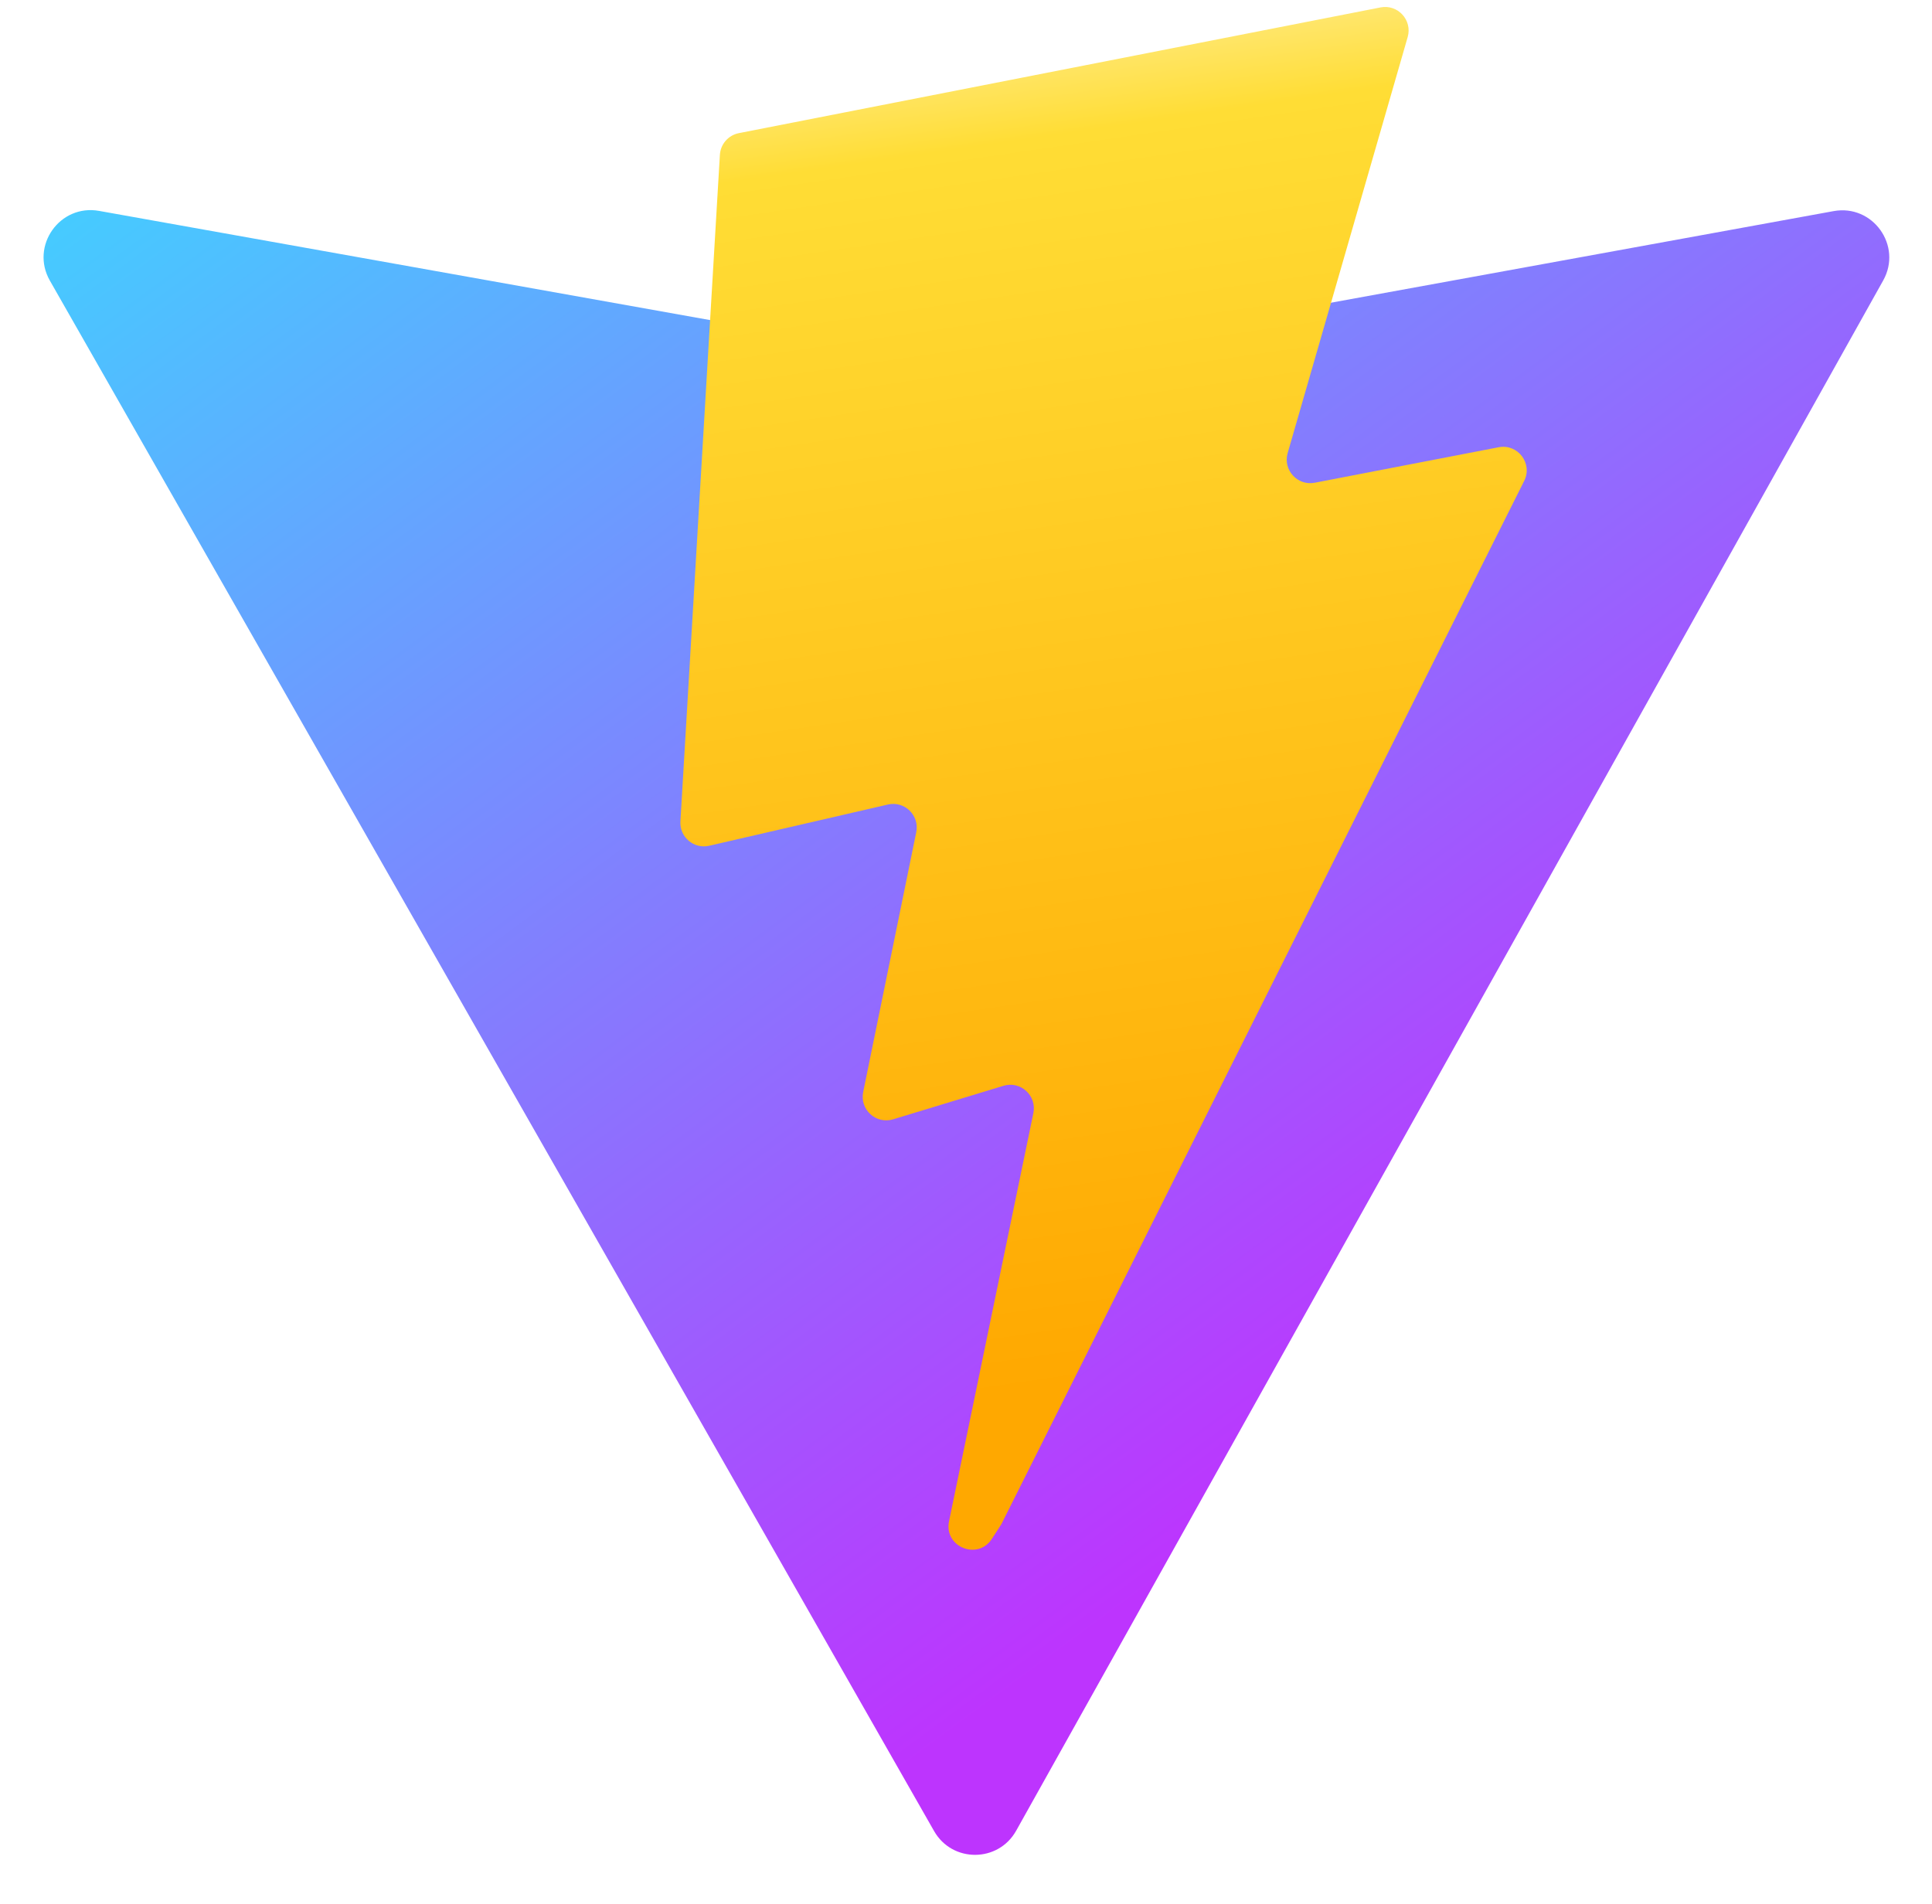
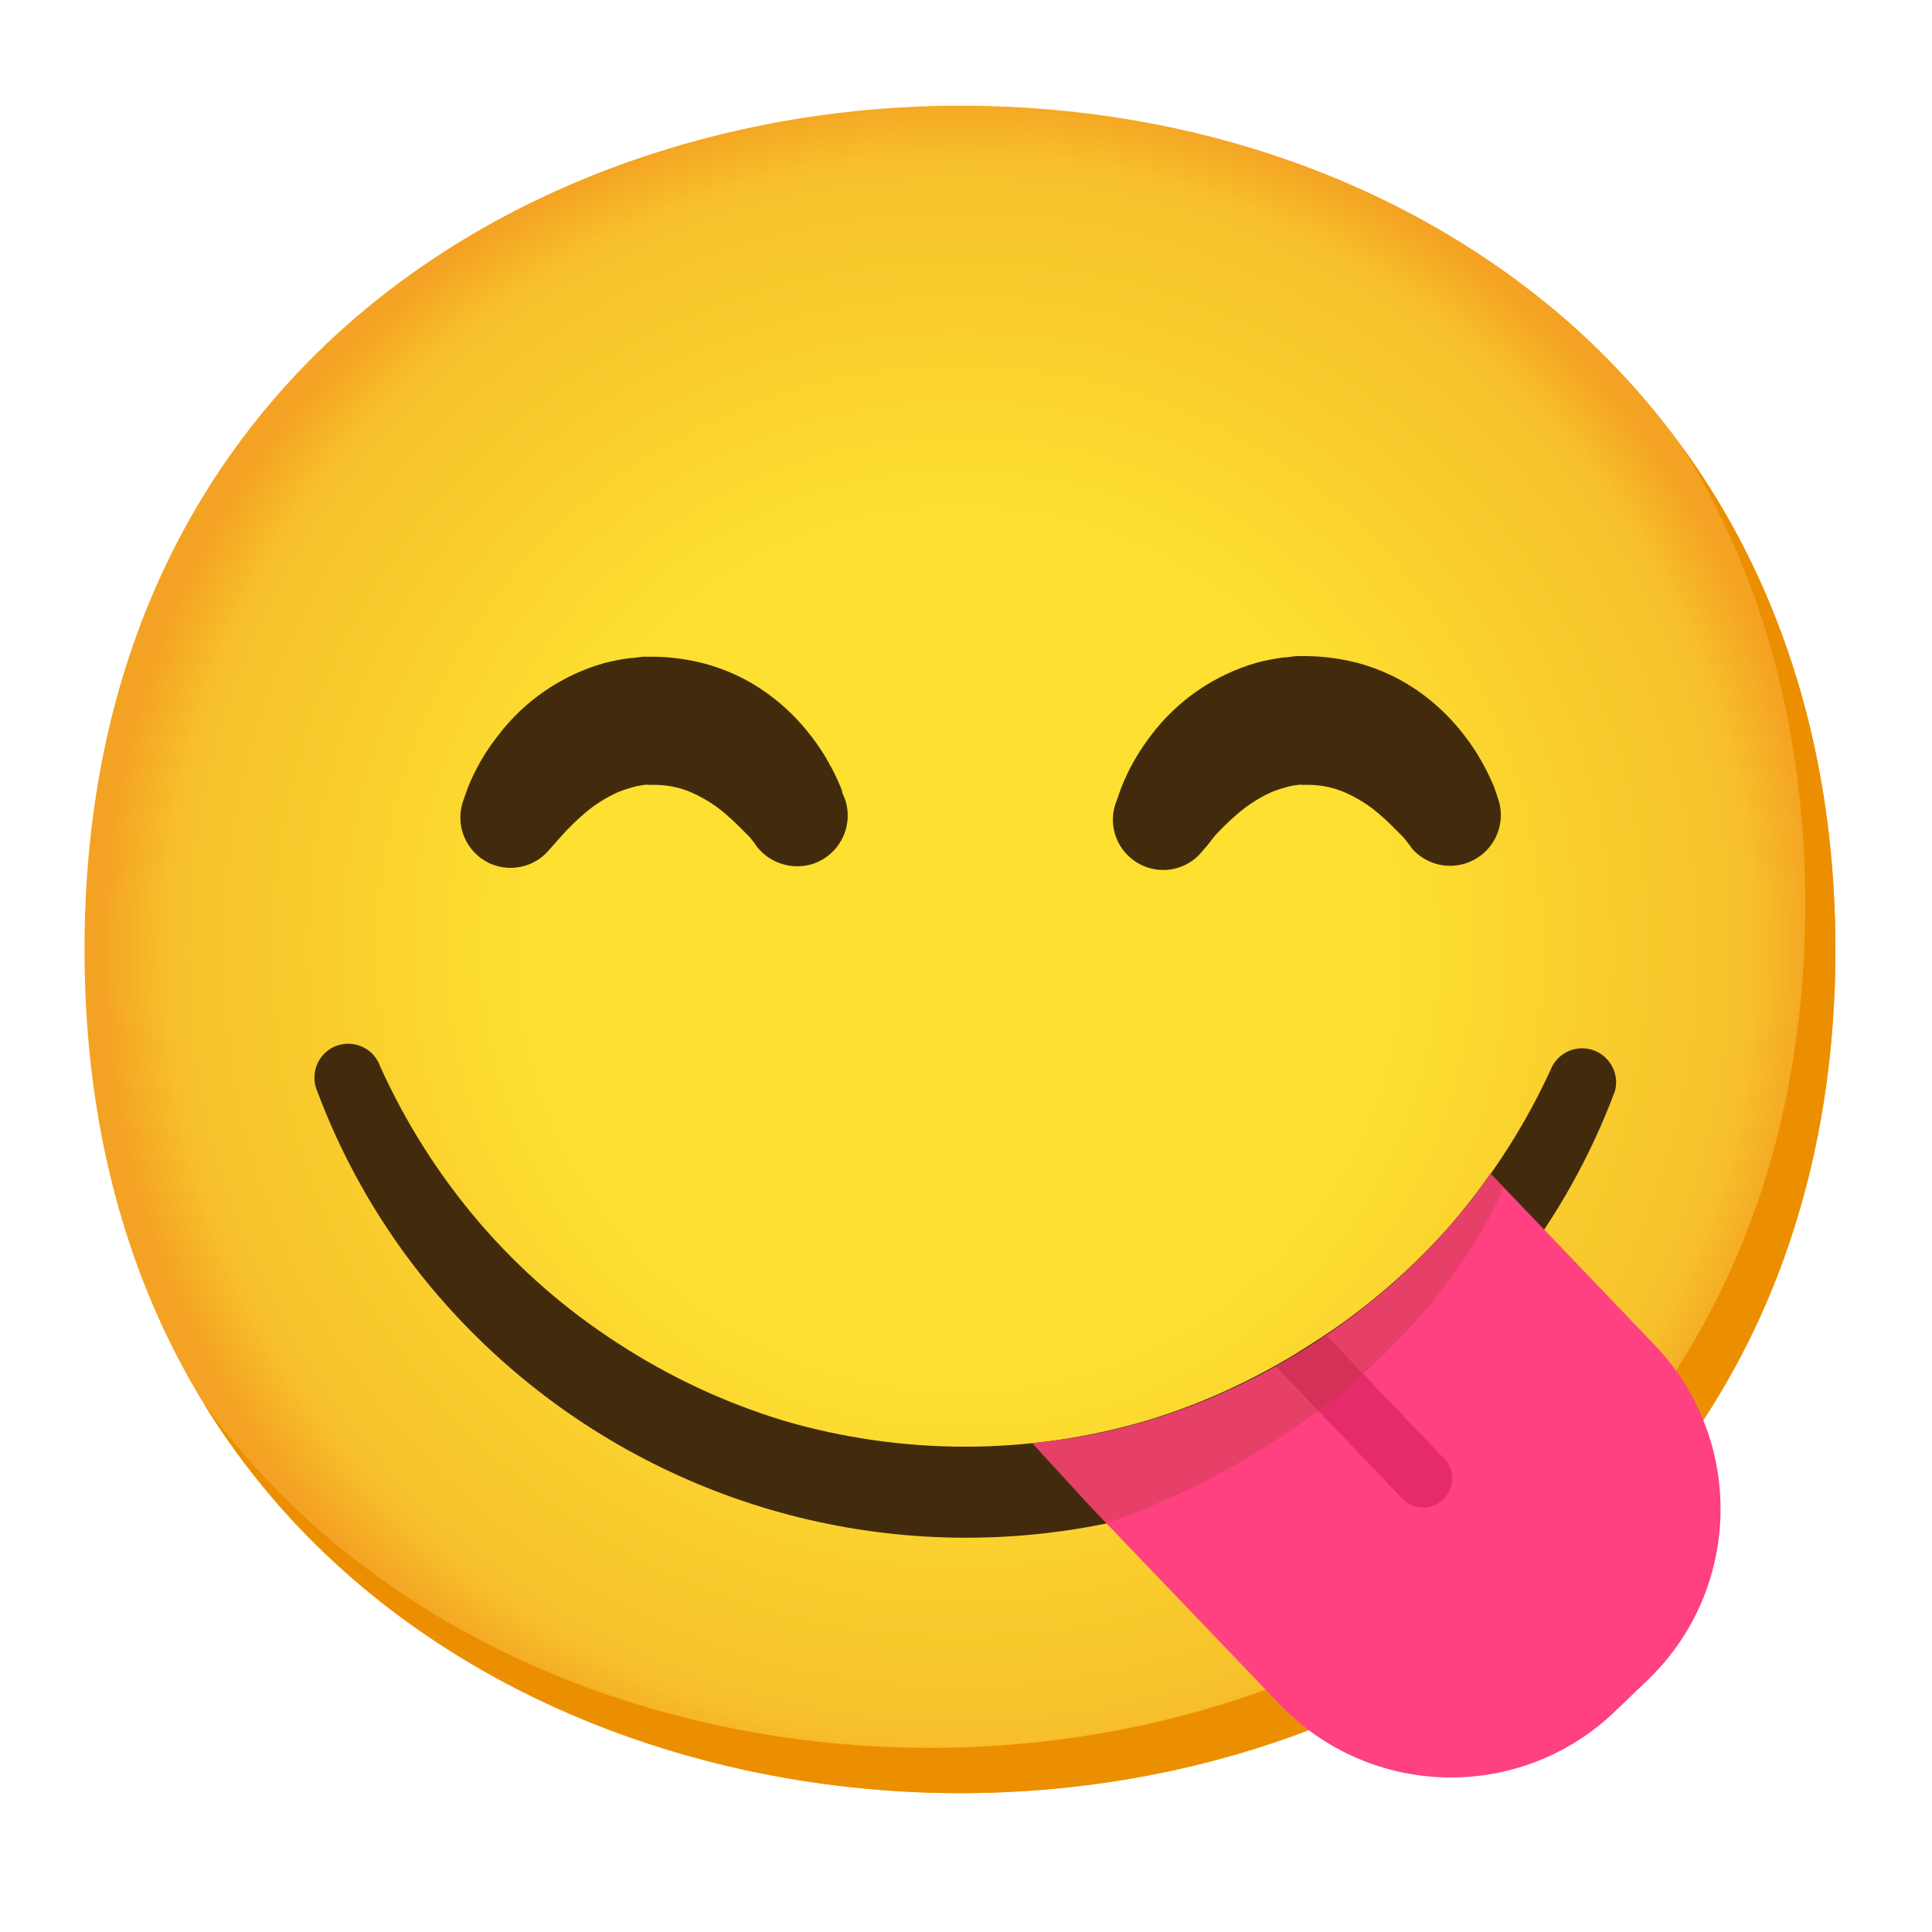
- <svg xmlns="http://www.w3.org/2000/svg" width="410" height="404" viewBox="0 0 410 404" fill="none">
-   <path d="M399.641 59.525L215.643 388.545C211.844 395.338 202.084 395.378 198.228 388.618L10.582 59.556C6.381 52.19 12.68 43.267 21.028 44.759L205.223 77.682C206.398 77.892 207.601 77.89 208.776 77.676L389.119 44.806C397.439 43.289 403.768 52.143 399.641 59.525Z" fill="url(#paint0_linear)" />
-   <path d="M292.965 1.574L156.801 28.255C154.563 28.694 152.906 30.59 152.771 32.866L144.395 174.33C144.198 177.662 147.258 180.248 150.51 179.498L188.42 170.749C191.967 169.931 195.172 173.055 194.443 176.622L183.18 231.775C182.422 235.487 185.907 238.661 189.532 237.56L212.947 230.446C216.577 229.344 220.065 232.527 219.297 236.242L201.398 322.875C200.278 328.294 207.486 331.249 210.492 326.603L212.5 323.5L323.454 102.072C325.312 98.365 322.108 94.137 318.036 94.923L279.014 102.454C275.347 103.161 272.227 99.746 273.262 96.158L298.731 7.867C299.767 4.273 296.636 0.855 292.965 1.574Z" fill="url(#paint1_linear)" />
-   <defs>
-     <linearGradient id="paint0_linear" x1="6" y1="33" x2="235" y2="344" gradientUnits="userSpaceOnUse">
-       <stop stop-color="#41D1FF" />
-       <stop offset="1" stop-color="#BD34FE" />
-     </linearGradient>
-     <linearGradient id="paint1_linear" x1="194.651" y1="8.818" x2="236.076" y2="292.989" gradientUnits="userSpaceOnUse">
-       <stop stop-color="#FFEA83" />
-       <stop offset="0.083" stop-color="#FFDD35" />
-       <stop offset="1" stop-color="#FFA800" />
-     </linearGradient>
-   </defs>
+ <svg xmlns="http://www.w3.org/2000/svg" aria-hidden="true" role="img" width="1em" height="1em" preserveAspectRatio="xMidYMid meet" viewBox="0 0 128 128">
+   <radialGradient id="svgIDa" cx="63.6" cy="808.9" r="56.96" gradientTransform="translate(0 -746)" gradientUnits="userSpaceOnUse">
+     <stop offset=".5" stop-color="#FDE030" />
+     <stop offset=".92" stop-color="#F7C02B" />
+     <stop offset="1" stop-color="#F4A223" />
+   </radialGradient>
+   <path fill="url(#svgIDa)" d="M63.6 118.8c-27.9 0-58-17.5-58-55.9S35.7 7 63.6 7c15.5 0 29.8 5.1 40.4 14.4c11.5 10.2 17.6 24.6 17.6 41.5s-6.1 31.2-17.6 41.4c-10.6 9.3-25 14.5-40.4 14.5z" />
+   <path fill="#422B0D" d="M25.15 70.57c1.69 3.77 3.92 7.29 6.61 10.43c2.66 3.1 5.75 5.79 9.18 8c3.41 2.22 7.11 3.95 11 5.13a42.78 42.78 0 0 0 24 0c3.89-1.18 7.59-2.91 11-5.13c3.47-2.2 6.61-4.9 9.3-8c2.69-3.13 4.91-6.62 6.61-10.38c.6-1.09 1.96-1.49 3.05-.89c.9.5 1.36 1.54 1.1 2.54a44.973 44.973 0 0 1-6.72 12A46.187 46.187 0 0 1 64 101.88a46.176 46.176 0 0 1-36.28-17.63a44.973 44.973 0 0 1-6.72-12c-.47-1.14.07-2.46 1.21-2.93s2.46.07 2.93 1.21l.01.04z" />
+   <path fill="#EB8F00" d="M111.49 29.67c5.33 8.6 8.11 18.84 8.11 30.23c0 16.9-6.1 31.2-17.6 41.4c-10.6 9.3-25 14.5-40.4 14.5c-18.06 0-37-7.35-48.18-22.94c10.76 17.66 31 25.94 50.18 25.94c15.4 0 29.8-5.2 40.4-14.5c11.5-10.2 17.6-24.5 17.6-41.4c0-12.74-3.47-24.06-10.11-33.23z" />
+   <path fill="#422B0D" d="m50.15 56.1l-.15-.22l-.21-.27c-.08-.11-.16-.2-.26-.29l-.62-.62c-.25-.25-.55-.52-.86-.79c-.66-.57-1.4-1.03-2.2-1.39c-.78-.35-1.63-.52-2.48-.52H43a.708.708 0 0 0-.29 0c-.18.02-.36.05-.54.09c-.42.1-.82.23-1.22.39c-.8.36-1.54.82-2.2 1.39c-.54.46-1.04.95-1.51 1.47l-.57.64l-.3.34a3.328 3.328 0 0 1-4.69.39a3.341 3.341 0 0 1-.97-3.71l.11-.32c.1-.31.22-.61.35-.91c.48-1.09 1.09-2.11 1.83-3.04c1.75-2.31 4.21-3.99 7-4.79c.57-.15 1.15-.26 1.74-.34c.3 0 .74-.09.87-.09h.76c1.14.02 2.27.18 3.37.47c1.05.29 2.06.71 3 1.25c1.55.9 2.91 2.11 4 3.54c.42.54.8 1.1 1.13 1.7c.27.47.51.95.72 1.44c.08.16.15.33.2.5c0 .13.08.24.11.33l.1.26c.57 1.77-.4 3.67-2.17 4.24c-1.34.42-2.81-.04-3.68-1.14zm43.33 0l-.18-.22l-.21-.27c-.08-.11-.16-.2-.26-.29l-.62-.62c-.25-.25-.55-.52-.86-.79c-.66-.57-1.4-1.03-2.2-1.39c-.77-.34-1.61-.52-2.45-.52h-.41a.708.708 0 0 0-.29 0c-.18.02-.36.05-.54.09c-.42.1-.82.23-1.22.39c-.81.37-1.57.85-2.24 1.43c-.54.46-1.04.95-1.52 1.47L80 56l-.3.34a3.319 3.319 0 0 1-4.67.6A3.317 3.317 0 0 1 74 53l.11-.32c.1-.31.22-.61.35-.91c.47-1.1 1.09-2.13 1.82-3.08c1.75-2.31 4.21-3.99 7-4.79c.57-.15 1.15-.26 1.74-.34c.3 0 .73-.09.87-.09h.76c1.14.02 2.27.18 3.37.47c1.05.29 2.06.71 3 1.25c1.55.9 2.91 2.11 4 3.54c.42.54.8 1.1 1.13 1.7c.27.47.51.95.72 1.44c.08.16.15.33.2.5l.11.33l.09.27c.57 1.77-.4 3.66-2.17 4.23c-1.33.43-2.78-.01-3.65-1.1h.03z" />
+   <path fill="#FF4081" d="M81.53 92.07zm5.14-2.8c-.83.52-1.67 1-2.53 1.48c1-.54 2-1.11 2.92-1.72l-.39.24zM74 94.68c.67-.16 1.34-.33 2-.53c-.64.21-1.31.36-2 .53zm20.16-11.47zm-15.33 10zm-2.83.95c.93-.27 1.83-.58 2.73-.92c-.88.34-1.73.65-2.73.92zm16.21-9.06c-.61.54-1.24 1.06-1.89 1.55c-.32.26-.65.5-1 .75c-.75.57-1.51 1.12-2.29 1.63c1-.63 1.9-1.31 2.82-2s1.61-1.26 2.36-1.93z" />
+   <path fill="#AB3F2E" d="M78.75 93.24h.08h-.08zm2.72-1.14h.06h-.06zm12.69-8.89c-.07.07-.13.14-.2.2c-.56.59-1.15 1.15-1.75 1.69c.63-.56 1.24-1.14 1.82-1.75l.13-.14z" opacity=".3" />
+   <path fill="#FF4081" d="m68.35 95.64l3.71 3.94l.36.37l-4.07-4.31z" />
+   <path fill="#AB3F2E" d="m72.42 99.95l.89.96l.01-.01v-.01z" opacity=".3" />
+   <path fill="#FF4081" d="m109.62 89.11l-7-7.32l-.28-.29l-2.68-2.8l-.79-.83l-.1-.1c-.79 1.12-1.63 2.2-2.53 3.23c-2.66 3.1-5.75 5.79-9.18 8a43.086 43.086 0 0 1-11 5.13c-2.5.74-5.07 1.23-7.67 1.48l4.03 4.39l.9.94l.72.75l.41.43l10.34 10.8c5.99 6.26 15.92 6.48 22.18.49l2.16-2.07c6.27-5.99 6.51-15.92.52-22.2l-.03-.03z" />
+   <path fill="#E62B6B" d="m95.67 96.63l-7.81-8.17c-.27.19-.53.39-.8.57c-.83.53-1.67 1-2.52 1.51l8.36 8.74c.35.37.83.58 1.34.59c.51.02 1-.17 1.37-.53c.76-.72.8-1.92.08-2.69l-.02-.02z" />
+   <path fill="#AB3F2E" d="m99.61 78.66l-.79-.83l-.1-.1c-.77 1.13-1.6 2.22-2.48 3.27c-2.66 3.1-5.75 5.79-9.18 8a43.086 43.086 0 0 1-11 5.13c-2.5.74-5.07 1.23-7.67 1.48l4.03 4.39l.9.94c18.61-6.75 25.06-19.23 26.29-22.28z" opacity=".3" />
</svg>
